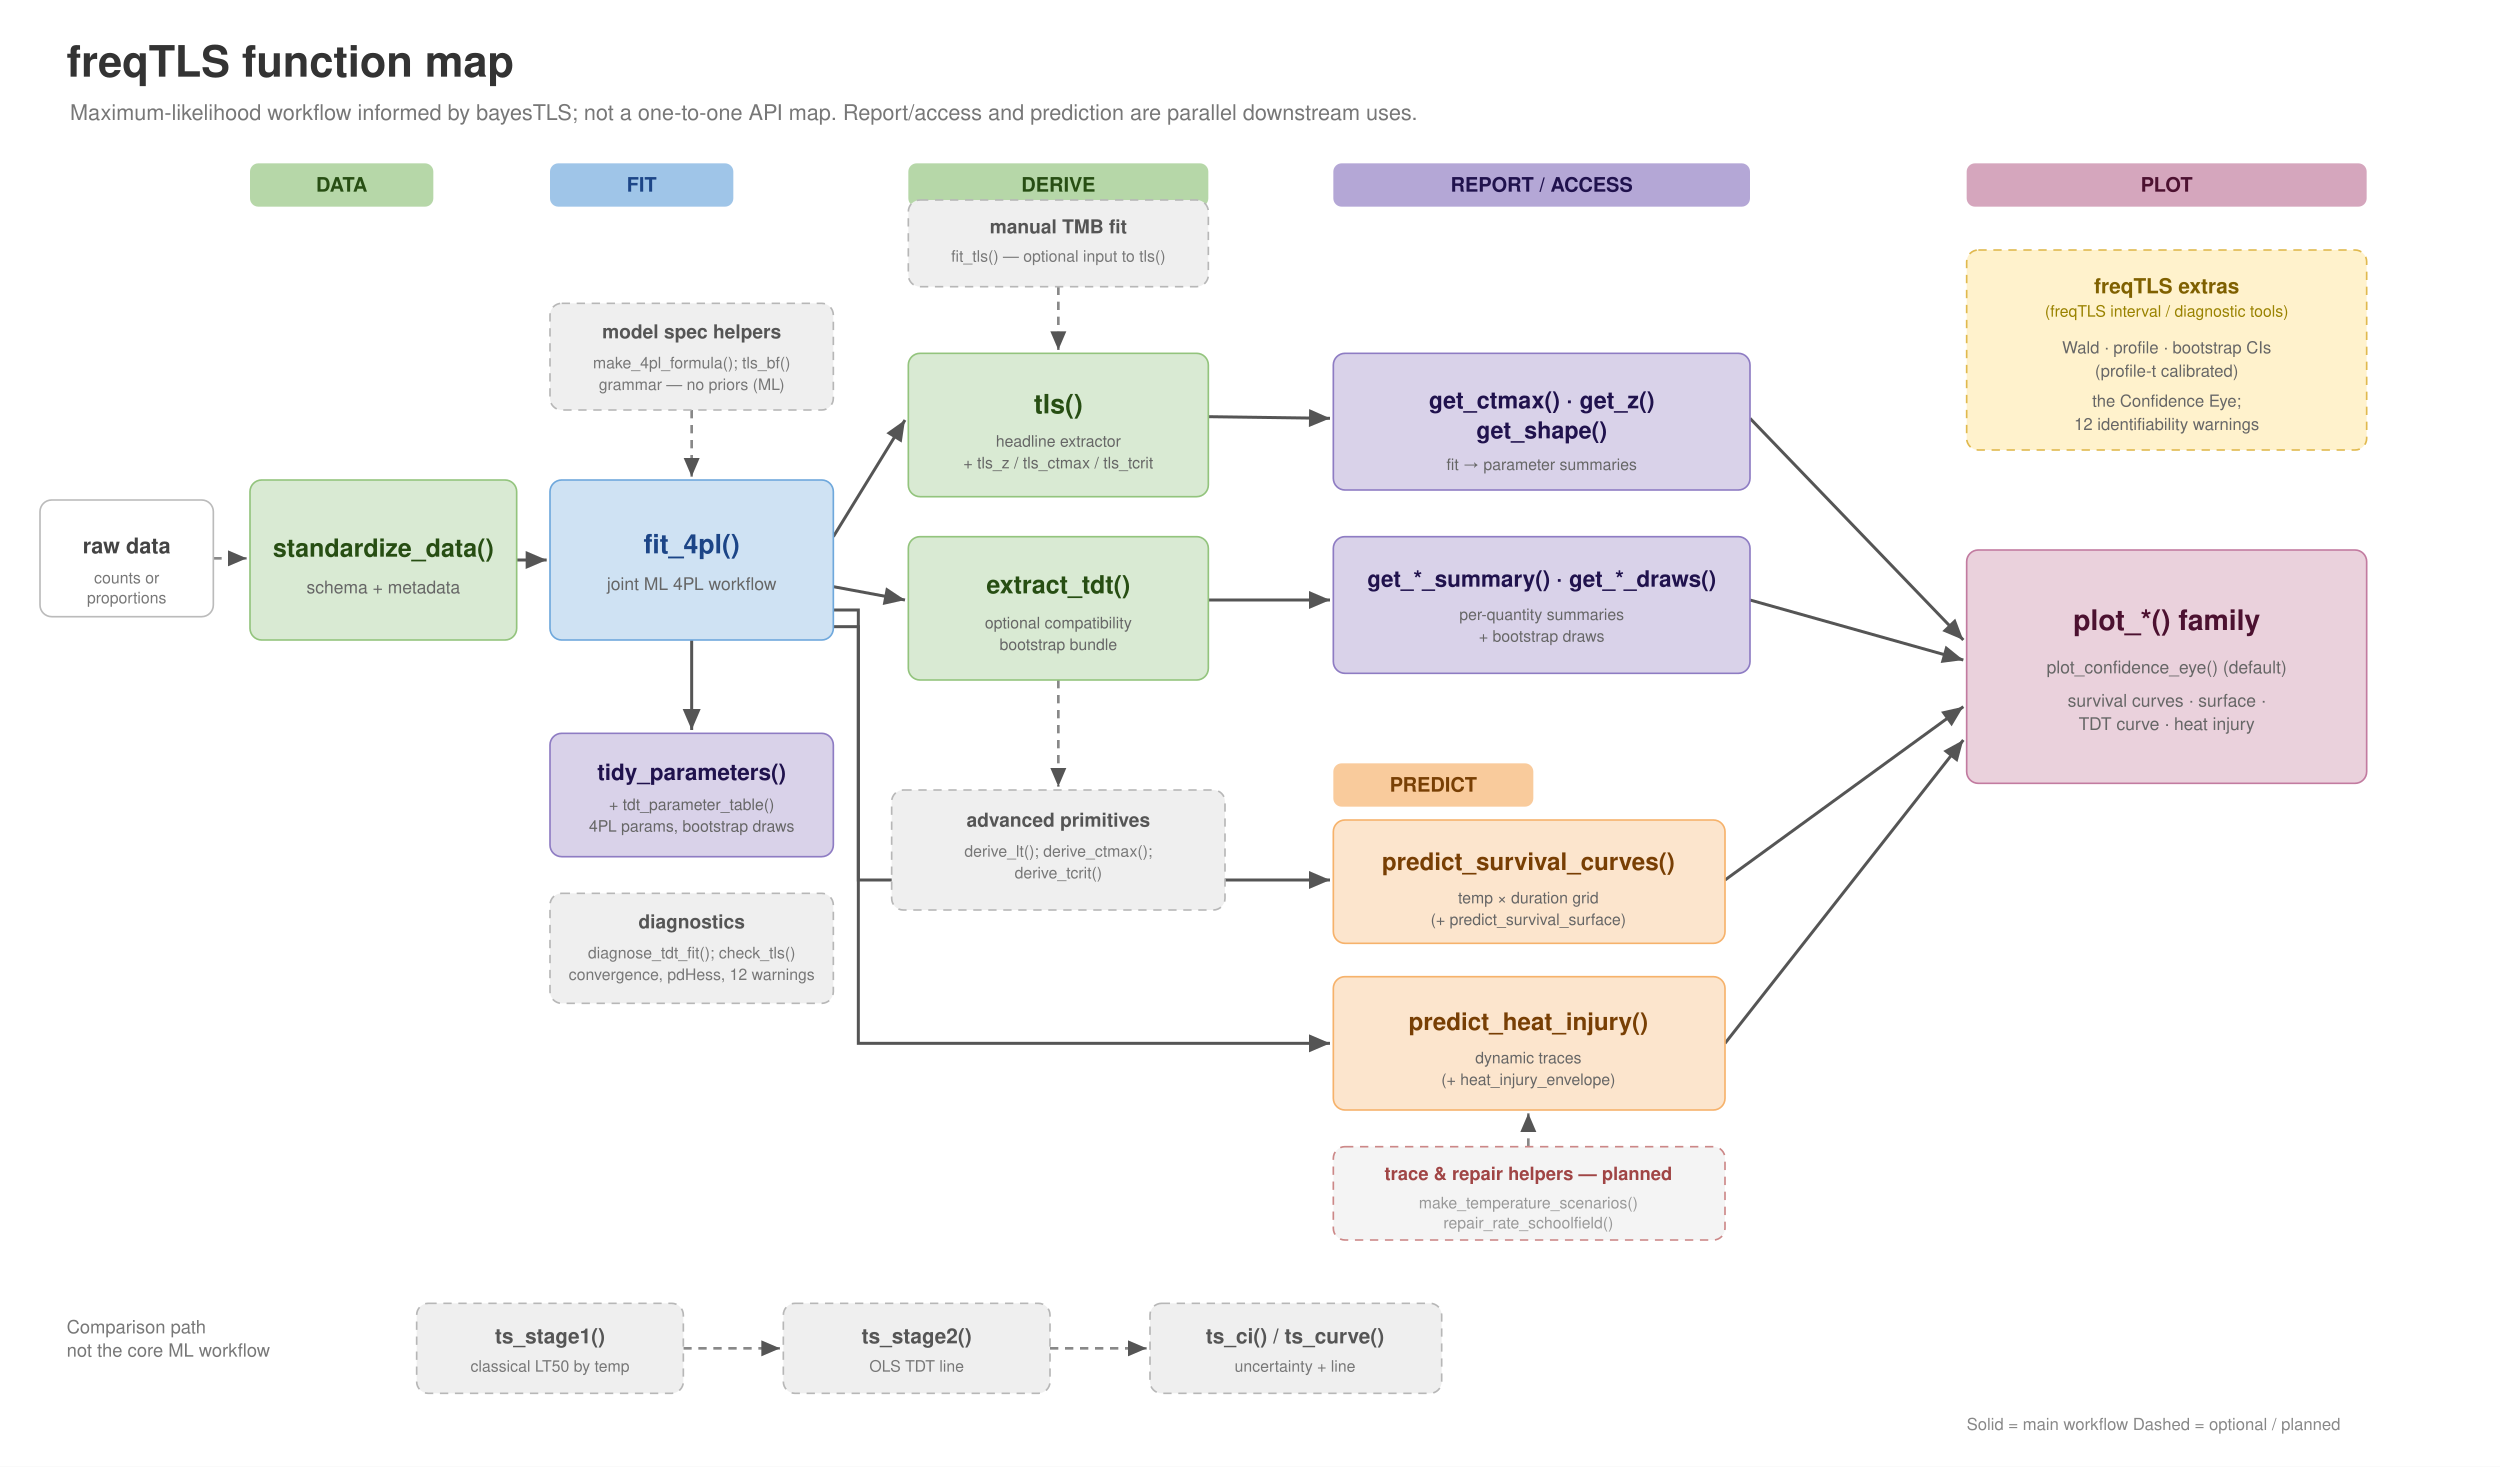
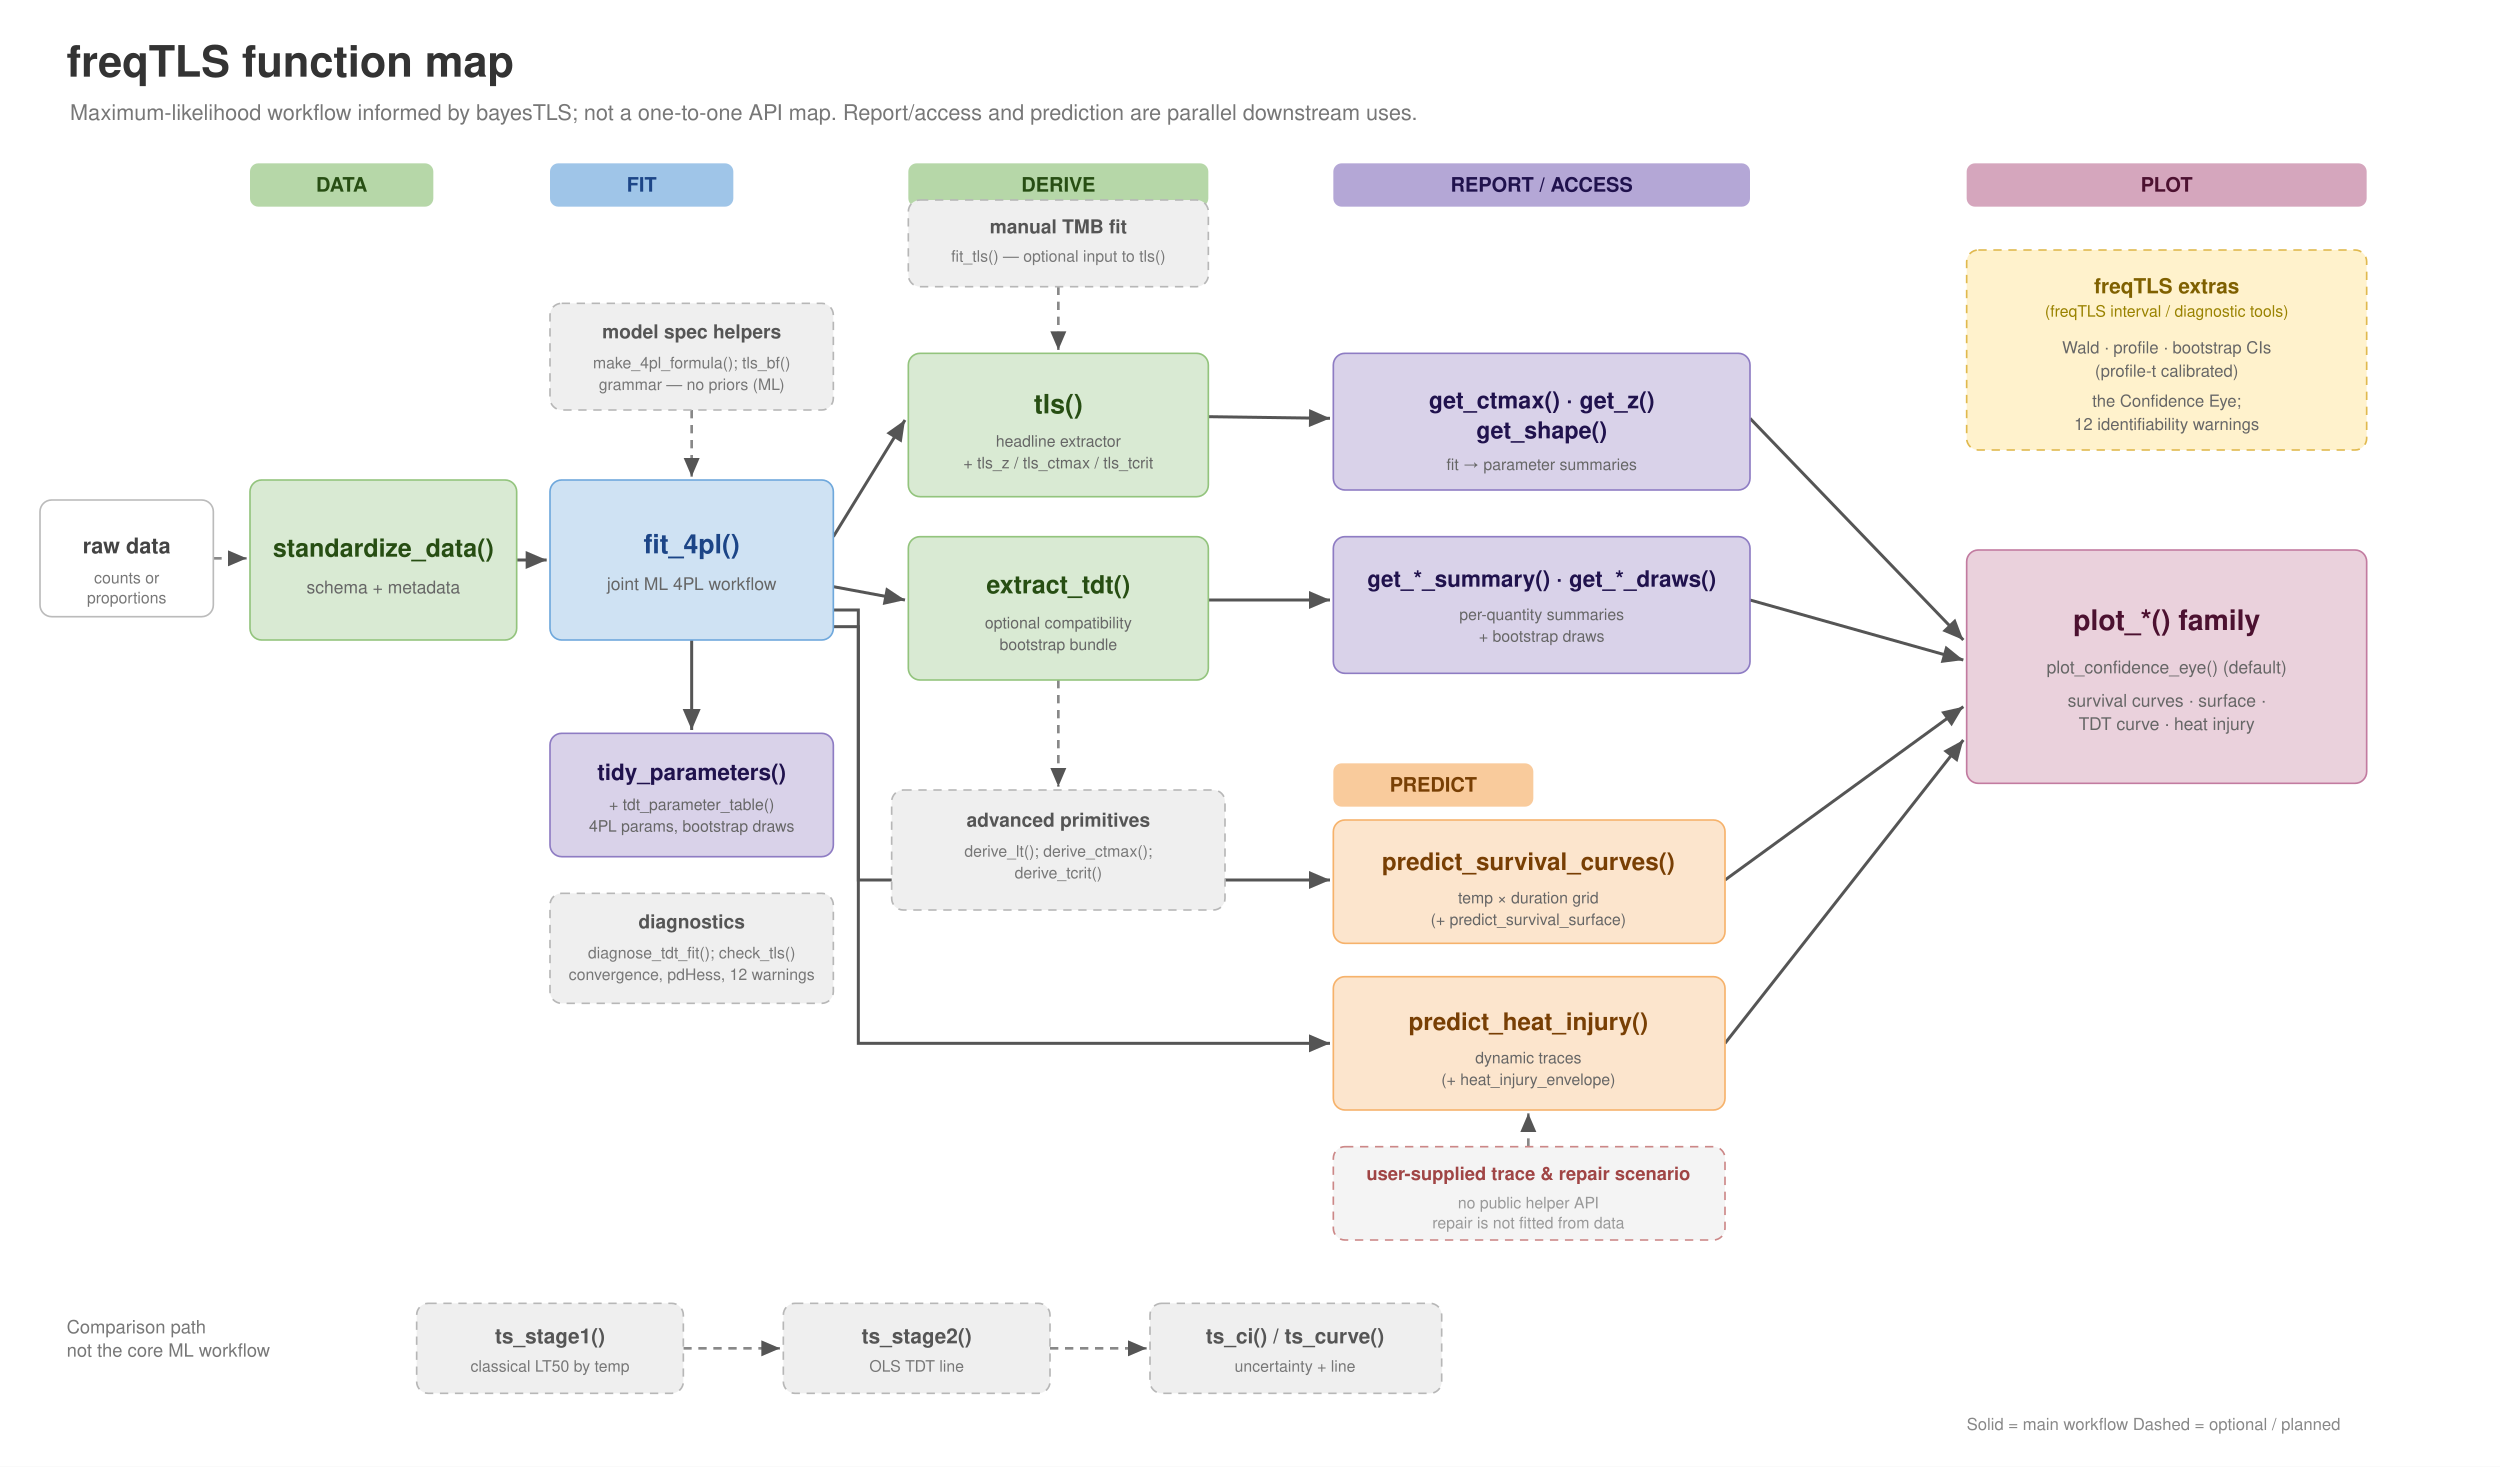
<svg xmlns="http://www.w3.org/2000/svg" viewBox="0 0 1500 880" font-family="Helvetica, Arial, sans-serif" width="100%" role="img" aria-labelledby="ftls-map-title ftls-map-desc">
  <defs>
    <marker id="arr" markerWidth="9" markerHeight="9" refX="7" refY="3" orient="auto">
      <path d="M0,0 L7,3 L0,6 Z" fill="#555" />
    </marker>
  </defs>
  <rect x="0" y="0" width="1500" height="880" fill="#ffffff" />
  <text x="40" y="46" font-size="26" font-weight="bold" fill="#333">freqTLS function map</text>
  <text x="42" y="72" font-size="13" fill="#777">Maximum-likelihood workflow informed by bayesTLS; not a one-to-one API map. Report/access and prediction are parallel downstream uses.</text>
  <g font-size="12" font-weight="bold" text-anchor="middle">
    <rect x="150" y="98" width="110" height="26" rx="5" fill="#b6d7a8" />
    <text x="205" y="115" fill="#274e13">DATA</text>
    <rect x="330" y="98" width="110" height="26" rx="5" fill="#9fc5e8" />
    <text x="385" y="115" fill="#1c4587">FIT</text>
    <rect x="545" y="98" width="180" height="26" rx="5" fill="#b6d7a8" />
    <text x="635" y="115" fill="#274e13">DERIVE</text>
    <rect x="800" y="98" width="250" height="26" rx="5" fill="#b4a7d6" />
    <text x="925" y="115" fill="#20124d">REPORT / ACCESS</text>
    <rect x="1180" y="98" width="240" height="26" rx="5" fill="#d5a6bd" />
    <text x="1300" y="115" fill="#4c1130">PLOT</text>
    <rect x="800" y="458" width="120" height="26" rx="5" fill="#f9cb9c" />
    <text x="860" y="475" fill="#783f04">PREDICT</text>
  </g>
  <g fill="none" stroke="#888" stroke-width="1.6" stroke-dasharray="5,4">
    <path d="M128 335 L148 335" marker-end="url(#arr)" />
    <path d="M415 246 L415 286" marker-end="url(#arr)" />
    <path d="M635 172 L635 210" marker-end="url(#arr)" />
    <path d="M635 408 L635 472" marker-end="url(#arr)" />
    <path d="M917 688 L917 668" marker-end="url(#arr)" />
    <path d="M410 809 L468 809" marker-end="url(#arr)" />
    <path d="M630 809 L688 809" marker-end="url(#arr)" />
  </g>
  <g fill="none" stroke="#555" stroke-width="1.8">
    <path d="M310 336 L328 336" marker-end="url(#arr)" />
    <path d="M415 384 L415 438" marker-end="url(#arr)" />
    <path d="M500 322 L543 252" marker-end="url(#arr)" />
    <path d="M500 352 L543 360" marker-end="url(#arr)" />
    <path d="M725 250 L798 251" marker-end="url(#arr)" />
    <path d="M725 360 L798 360" marker-end="url(#arr)" />
    <path d="M1050 251 L1178 384" marker-end="url(#arr)" />
    <path d="M1050 360 L1178 396" marker-end="url(#arr)" />
    <path d="M1035 528 L1178 424" marker-end="url(#arr)" />
    <path d="M1035 626 L1178 444" marker-end="url(#arr)" />
    <path d="M500 366 L515 366 L515 528 L798 528" marker-end="url(#arr)" />
    <path d="M500 376 L515 376 L515 626 L798 626" marker-end="url(#arr)" />
  </g>
  <g text-anchor="middle">
    <rect x="24" y="300" width="104" height="70" rx="7" fill="#ffffff" stroke="#bbbbbb" />
    <text x="76" y="332" font-size="13" font-weight="bold" fill="#444">raw data</text>
    <text x="76" y="350" font-size="9.5" fill="#777">counts or</text>
    <text x="76" y="362" font-size="9.5" fill="#777">proportions</text>
  </g>
  <g text-anchor="middle">
    <rect x="150" y="288" width="160" height="96" rx="7" fill="#d9ead3" stroke="#93c47d" />
    <text x="230" y="334" font-size="15" font-weight="bold" fill="#274e13">standardize_data()</text>
    <text x="230" y="356" font-size="10.5" fill="#666">schema + metadata</text>
  </g>
  <g text-anchor="middle">
    <rect x="330" y="182" width="170" height="64" rx="7" fill="#efefef" stroke="#b7b7b7" stroke-dasharray="5,4" />
    <text x="415" y="203" font-size="11.5" font-weight="bold" fill="#555">model spec helpers</text>
    <text x="415" y="221" font-size="9.5" fill="#777">make_4pl_formula(); tls_bf()</text>
    <text x="415" y="234" font-size="9.5" fill="#777">grammar — no priors (ML)</text>
  </g>
  <g text-anchor="middle">
    <rect x="330" y="288" width="170" height="96" rx="7" fill="#cfe2f3" stroke="#6fa8dc" />
    <text x="415" y="332" font-size="16" font-weight="bold" fill="#1c4587">fit_4pl()</text>
    <text x="415" y="354" font-size="10.5" fill="#666">joint ML 4PL workflow</text>
  </g>
  <g text-anchor="middle">
    <rect x="330" y="440" width="170" height="74" rx="7" fill="#d9d2e9" stroke="#8e7cc3" />
    <text x="415" y="468" font-size="13.5" font-weight="bold" fill="#20124d">tidy_parameters()</text>
    <text x="415" y="486" font-size="9.5" fill="#666">+ tdt_parameter_table()</text>
    <text x="415" y="499" font-size="9.5" fill="#666">4PL params, bootstrap draws</text>
  </g>
  <g text-anchor="middle">
    <rect x="330" y="536" width="170" height="66" rx="7" fill="#efefef" stroke="#b7b7b7" stroke-dasharray="5,4" />
    <text x="415" y="557" font-size="11.5" font-weight="bold" fill="#555">diagnostics</text>
    <text x="415" y="575" font-size="9.5" fill="#777">diagnose_tdt_fit(); check_tls()</text>
    <text x="415" y="588" font-size="9.5" fill="#777">convergence, pdHess, 12 warnings</text>
  </g>
  <g text-anchor="middle">
    <rect x="545" y="120" width="180" height="52" rx="7" fill="#efefef" stroke="#b7b7b7" stroke-dasharray="5,4" />
    <text x="635" y="140" font-size="11.5" font-weight="bold" fill="#555">manual TMB fit</text>
    <text x="635" y="157" font-size="9.5" fill="#777">fit_tls() — optional input to tls()</text>
  </g>
  <g text-anchor="middle">
    <rect x="545" y="212" width="180" height="86" rx="7" fill="#d9ead3" stroke="#93c47d" />
    <text x="635" y="248" font-size="16" font-weight="bold" fill="#274e13">tls()</text>
    <text x="635" y="268" font-size="9.5" fill="#666">headline extractor</text>
    <text x="635" y="281" font-size="9.5" fill="#666">+ tls_z / tls_ctmax / tls_tcrit</text>
  </g>
  <g text-anchor="middle">
    <rect x="545" y="322" width="180" height="86" rx="7" fill="#d9ead3" stroke="#93c47d" />
    <text x="635" y="356" font-size="15" font-weight="bold" fill="#274e13">extract_tdt()</text>
    <text x="635" y="377" font-size="9.5" fill="#666">optional compatibility</text>
    <text x="635" y="390" font-size="9.5" fill="#666">bootstrap bundle</text>
  </g>
  <g text-anchor="middle">
    <rect x="535" y="474" width="200" height="72" rx="7" fill="#efefef" stroke="#b7b7b7" stroke-dasharray="5,4" />
    <text x="635" y="496" font-size="11.5" font-weight="bold" fill="#555">advanced primitives</text>
    <text x="635" y="514" font-size="9.5" fill="#777">derive_lt(); derive_ctmax();</text>
    <text x="635" y="527" font-size="9.5" fill="#777">derive_tcrit()</text>
  </g>
  <g text-anchor="middle">
    <rect x="800" y="212" width="250" height="82" rx="7" fill="#d9d2e9" stroke="#8e7cc3" />
    <text x="925" y="245" font-size="14" font-weight="bold" fill="#20124d">get_ctmax() · get_z()</text>
    <text x="925" y="263" font-size="14" font-weight="bold" fill="#20124d">get_shape()</text>
    <text x="925" y="282" font-size="9.5" fill="#666">fit → parameter summaries</text>
  </g>
  <g text-anchor="middle">
    <rect x="800" y="322" width="250" height="82" rx="7" fill="#d9d2e9" stroke="#8e7cc3" />
    <text x="925" y="352" font-size="13.5" font-weight="bold" fill="#20124d">get_*_summary() · get_*_draws()</text>
    <text x="925" y="372" font-size="9.5" fill="#666">per-quantity summaries</text>
    <text x="925" y="385" font-size="9.5" fill="#666">+ bootstrap draws</text>
  </g>
  <g text-anchor="middle">
    <rect x="800" y="492" width="235" height="74" rx="7" fill="#fce5cd" stroke="#f6b26b" />
    <text x="917" y="522" font-size="14.5" font-weight="bold" fill="#783f04">predict_survival_curves()</text>
    <text x="917" y="542" font-size="9.5" fill="#666">temp × duration grid</text>
    <text x="917" y="555" font-size="9.5" fill="#666">(+ predict_survival_surface)</text>
  </g>
  <g text-anchor="middle">
    <rect x="800" y="586" width="235" height="80" rx="7" fill="#fce5cd" stroke="#f6b26b" />
    <text x="917" y="618" font-size="14.5" font-weight="bold" fill="#783f04">predict_heat_injury()</text>
    <text x="917" y="638" font-size="9.5" fill="#666">dynamic traces</text>
    <text x="917" y="651" font-size="9.5" fill="#666">(+ heat_injury_envelope)</text>
  </g>
  <g text-anchor="middle">
    <rect x="800" y="688" width="235" height="56" rx="7" fill="#f4f4f4" stroke="#cc8888" stroke-dasharray="5,4" />
-     <text x="917" y="708" font-size="11" font-weight="bold" fill="#a04545">trace &amp; repair helpers — planned</text>
-     <text x="917" y="725" font-size="9.5" fill="#999">make_temperature_scenarios()</text>
-     <text x="917" y="737" font-size="9.5" fill="#999">repair_rate_schoolfield()</text>
+     <text x="917" y="708" font-size="11" font-weight="bold" fill="#a04545">user-supplied trace &amp; repair scenario</text>
+     <text x="917" y="725" font-size="9.5" fill="#999">no public helper API</text>
+     <text x="917" y="737" font-size="9.5" fill="#999">repair is not fitted from data</text>
  </g>
  <g text-anchor="middle">
    <rect x="1180" y="330" width="240" height="140" rx="7" fill="#ead1dc" stroke="#c27ba0" />
    <text x="1300" y="378" font-size="17" font-weight="bold" fill="#4c1130">plot_*() family</text>
    <text x="1300" y="404" font-size="10.5" fill="#666">plot_confidence_eye() (default)</text>
    <text x="1300" y="424" font-size="10.5" fill="#666">survival curves · surface ·</text>
    <text x="1300" y="438" font-size="10.5" fill="#666">TDT curve · heat injury</text>
  </g>
  <g text-anchor="middle">
    <rect x="1180" y="150" width="240" height="120" rx="7" fill="#fff2cc" stroke="#e0b94e" stroke-dasharray="5,4" />
    <text x="1300" y="176" font-size="12.5" font-weight="bold" fill="#7f6000">freqTLS extras</text>
    <text x="1300" y="190" font-size="9.5" fill="#998200">(freqTLS interval / diagnostic tools)</text>
    <text x="1300" y="212" font-size="10" fill="#666">Wald · profile · bootstrap CIs</text>
    <text x="1300" y="226" font-size="10" fill="#666">(profile-t calibrated)</text>
    <text x="1300" y="244" font-size="10" fill="#666">the Confidence Eye;</text>
    <text x="1300" y="258" font-size="10" fill="#666">12 identifiability warnings</text>
  </g>
  <text x="40" y="800" font-size="11" fill="#777">Comparison path</text>
  <text x="40" y="814" font-size="11" fill="#777">not the core ML workflow</text>
  <g text-anchor="middle">
    <rect x="250" y="782" width="160" height="54" rx="7" fill="#efefef" stroke="#b7b7b7" stroke-dasharray="5,4" />
    <text x="330" y="806" font-size="12.5" font-weight="bold" fill="#555">ts_stage1()</text>
    <text x="330" y="823" font-size="9.5" fill="#777">classical LT50 by temp</text>
    <rect x="470" y="782" width="160" height="54" rx="7" fill="#efefef" stroke="#b7b7b7" stroke-dasharray="5,4" />
    <text x="550" y="806" font-size="12.5" font-weight="bold" fill="#555">ts_stage2()</text>
    <text x="550" y="823" font-size="9.5" fill="#777">OLS TDT line</text>
    <rect x="690" y="782" width="175" height="54" rx="7" fill="#efefef" stroke="#b7b7b7" stroke-dasharray="5,4" />
    <text x="777" y="806" font-size="12.5" font-weight="bold" fill="#555">ts_ci() / ts_curve()</text>
    <text x="777" y="823" font-size="9.5" fill="#777">uncertainty + line</text>
  </g>
  <text x="1180" y="858" font-size="10" fill="#888">Solid = main workflow    Dashed = optional / planned</text>
</svg>
